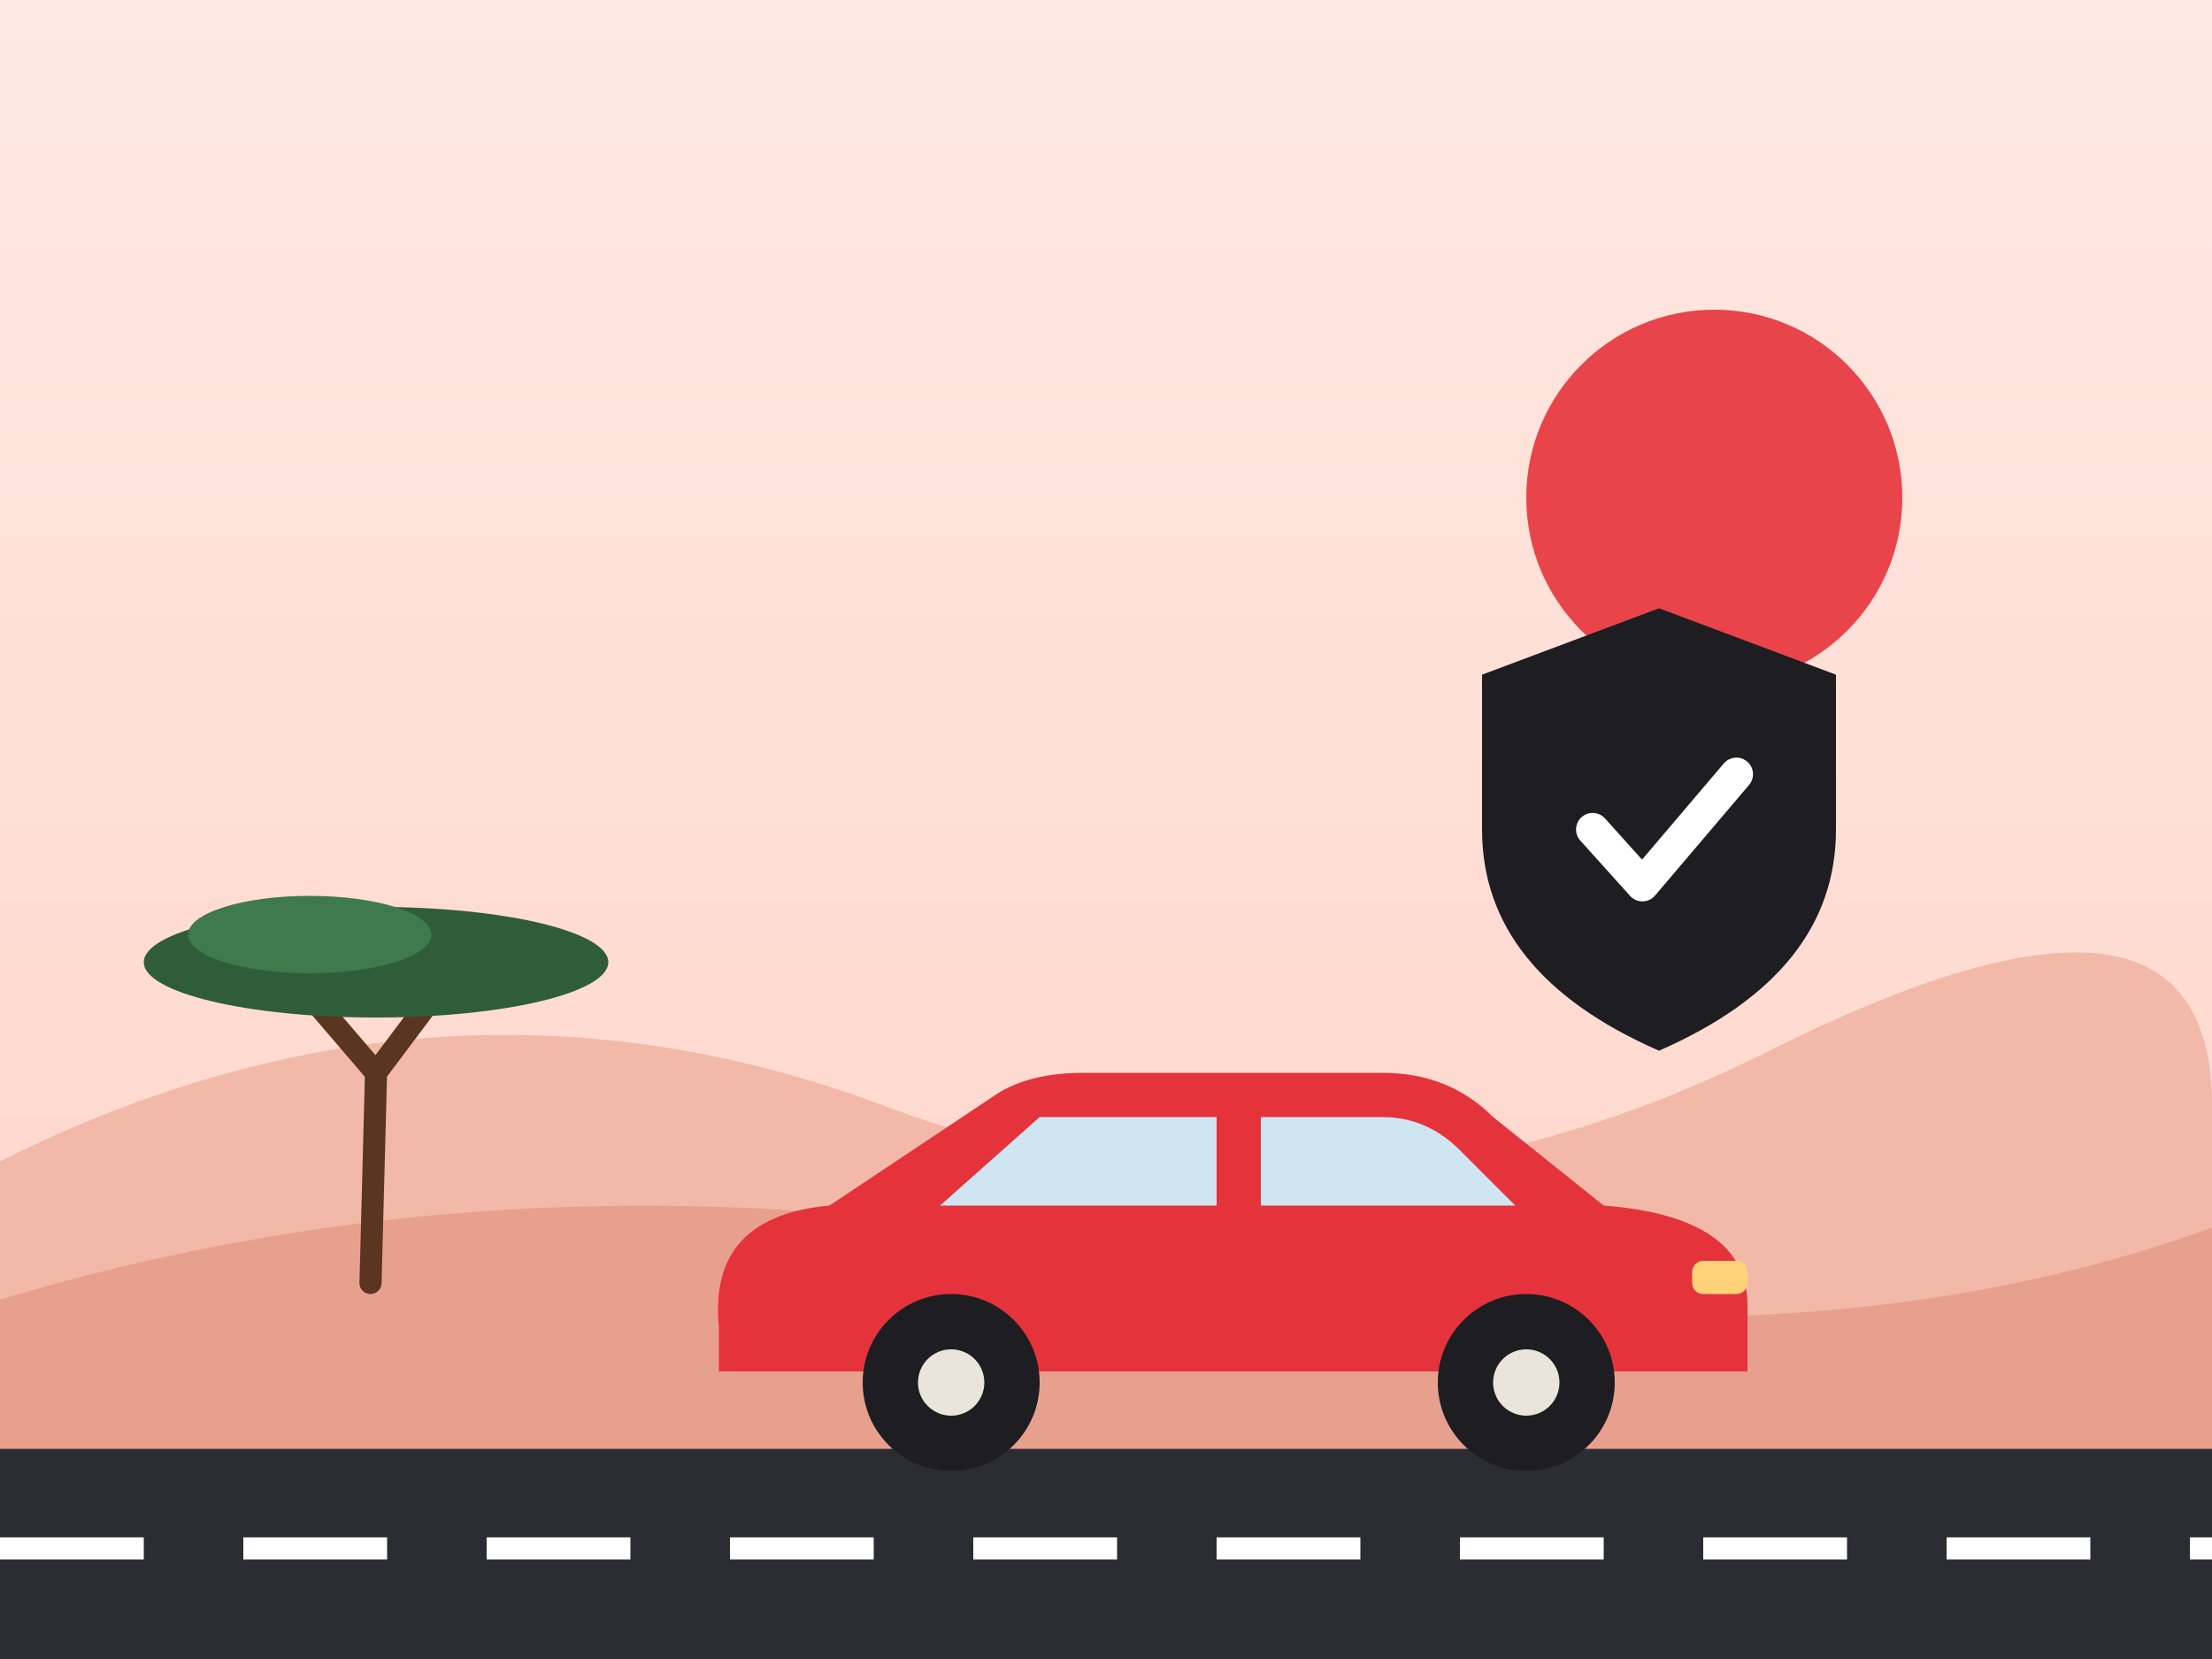
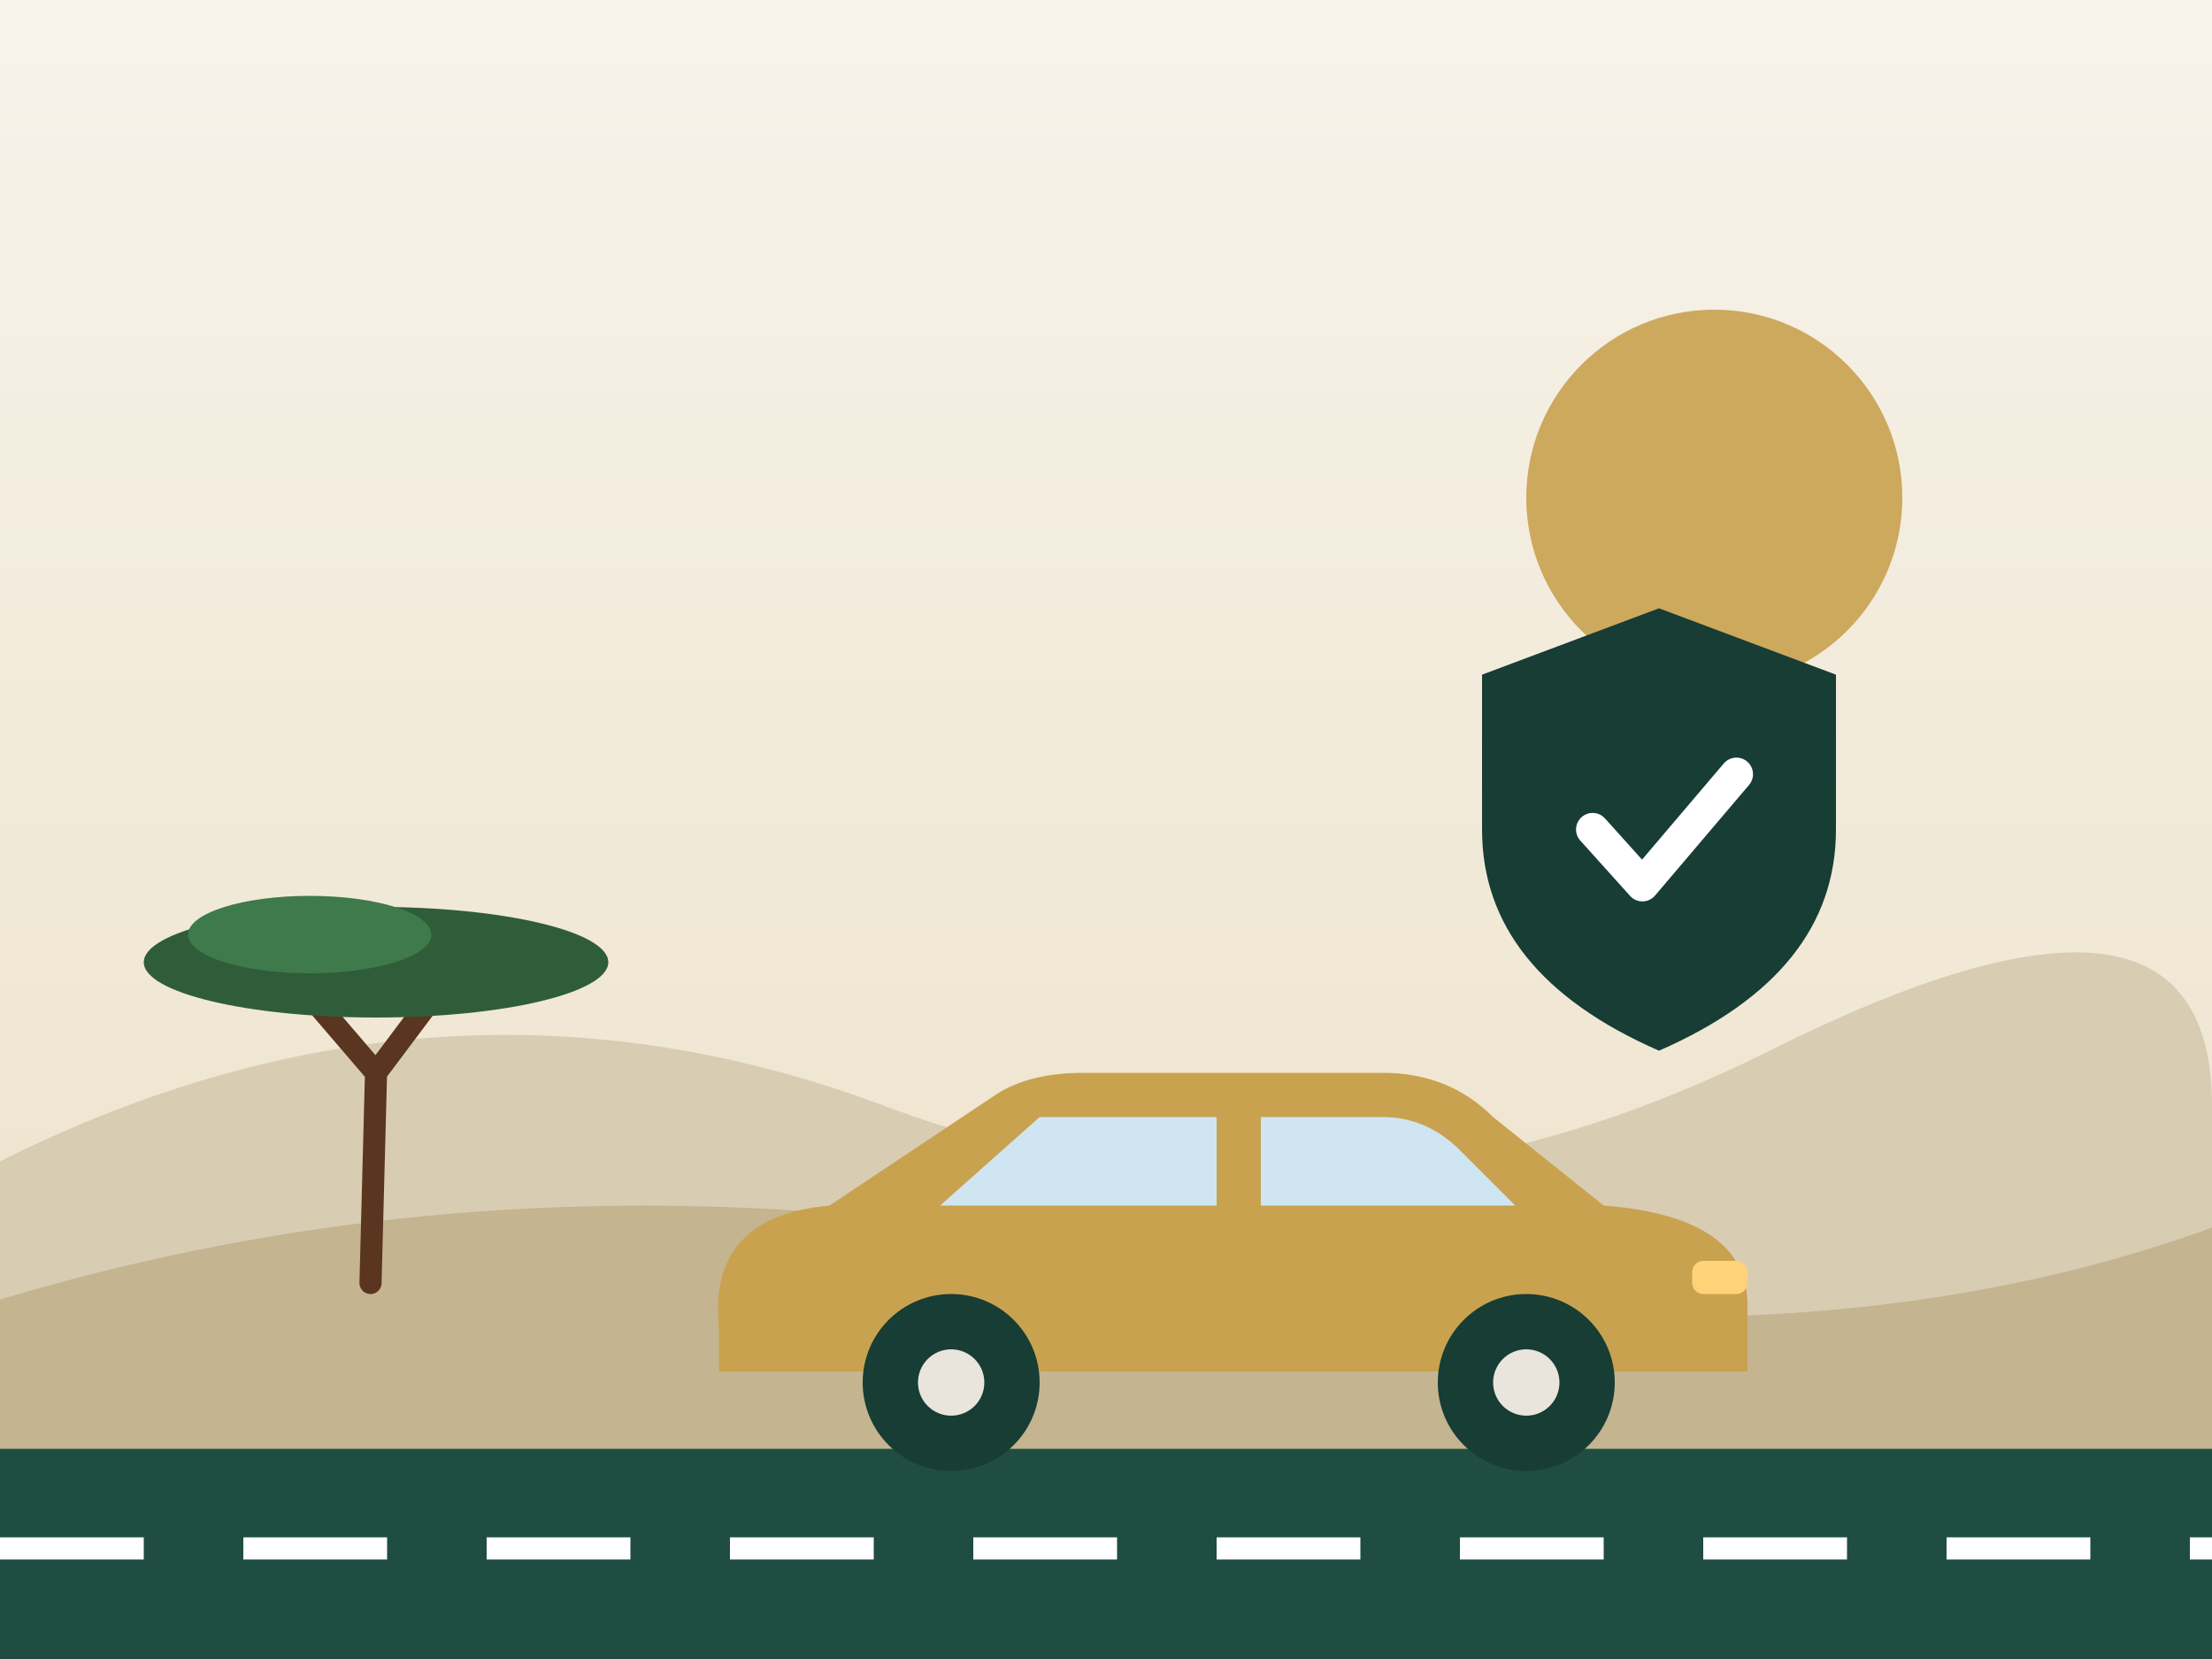
<svg xmlns="http://www.w3.org/2000/svg" viewBox="0 0 400 300">
  <defs>
    <linearGradient id="sky" x1="0" y1="0" x2="0" y2="1">
-       <stop offset="0" stop-color="#ffe9e3" />
-       <stop offset="1" stop-color="#ffd2c6" />
+       <stop offset="0" stop-color="#f7f3eb" />
+       <stop offset="1" stop-color="#ece0c6" />
    </linearGradient>
  </defs>
  <rect width="400" height="300" fill="url(#sky)" />
-   <circle cx="310" cy="90" r="34" fill="#e5333b" opacity=".9" />
-   <path d="M0 210 Q80 170 160 200 T320 190 T400 200 V300 H0Z" fill="#f2b9a8" />
-   <path d="M0 235 Q100 205 210 228 T400 222 V300 H0Z" fill="#e8a08e" />
+   <circle cx="310" cy="90" r="34" fill="#c9a24f" opacity=".9" />
+   <path d="M0 210 Q80 170 160 200 T320 190 T400 200 V300 H0Z" fill="#d8cdb3" />
+   <path d="M0 235 Q100 205 210 228 T400 222 V300 H0Z" fill="#c4b48f" />
  <g transform="translate(70 232) scale(1)">
    <path d="M-3 0 L-2 -38 L-14 -52 M-2 -38 L10 -54" stroke="#5a3520" stroke-width="4" fill="none" stroke-linecap="round" />
    <ellipse cx="-2" cy="-58" rx="42" ry="10" fill="#2f5d3a" />
    <ellipse cx="-14" cy="-63" rx="22" ry="7" fill="#3f7a4c" />
  </g>
-   <path d="M0 262 H400 V300 H0Z" fill="#2c2c33" />
+   <path d="M0 262 H400 V300 H0Z" fill="#1f4d42" />
  <path d="M0 280 H400" stroke="#fff" stroke-width="4" stroke-dasharray="26 18" />
  <g transform="translate(120 190)">
-     <path d="M10 50 Q8 30 30 28 L60 8 Q66 4 76 4 H130 Q142 4 150 12 L170 28 Q196 30 196 46 V58 H10Z" fill="#e5333b" />
+     <path d="M10 50 Q8 30 30 28 L60 8 Q66 4 76 4 H130 Q142 4 150 12 L170 28 Q196 30 196 46 V58 H10Z" fill="#c9a24f" />
    <path d="M68 12 H100 V28 H50Z M108 12 H130 Q138 12 144 18 L154 28 H108Z" fill="#cfe6f2" />
-     <circle cx="52" cy="60" r="16" fill="#1d1d22" />
+     <circle cx="52" cy="60" r="16" fill="#173d34" />
    <circle cx="52" cy="60" r="6" fill="#e9e4dc" />
-     <circle cx="156" cy="60" r="16" fill="#1d1d22" />
+     <circle cx="156" cy="60" r="16" fill="#173d34" />
    <circle cx="156" cy="60" r="6" fill="#e9e4dc" />
    <rect x="186" y="38" width="10" height="6" rx="2" fill="#ffd27a" />
  </g>
  <g transform="translate(300 150)">
-     <path d="M0 -40 L32 -28 V0 Q32 26 0 40 Q-32 26 -32 0 V-28Z" fill="#1d1d22" />
+     <path d="M0 -40 L32 -28 V0 Q32 26 0 40 Q-32 26 -32 0 V-28Z" fill="#173d34" />
    <path d="M-12 0 L-3 10 L14 -10" stroke="#fff" stroke-width="6" fill="none" stroke-linecap="round" stroke-linejoin="round" />
  </g>
</svg>
